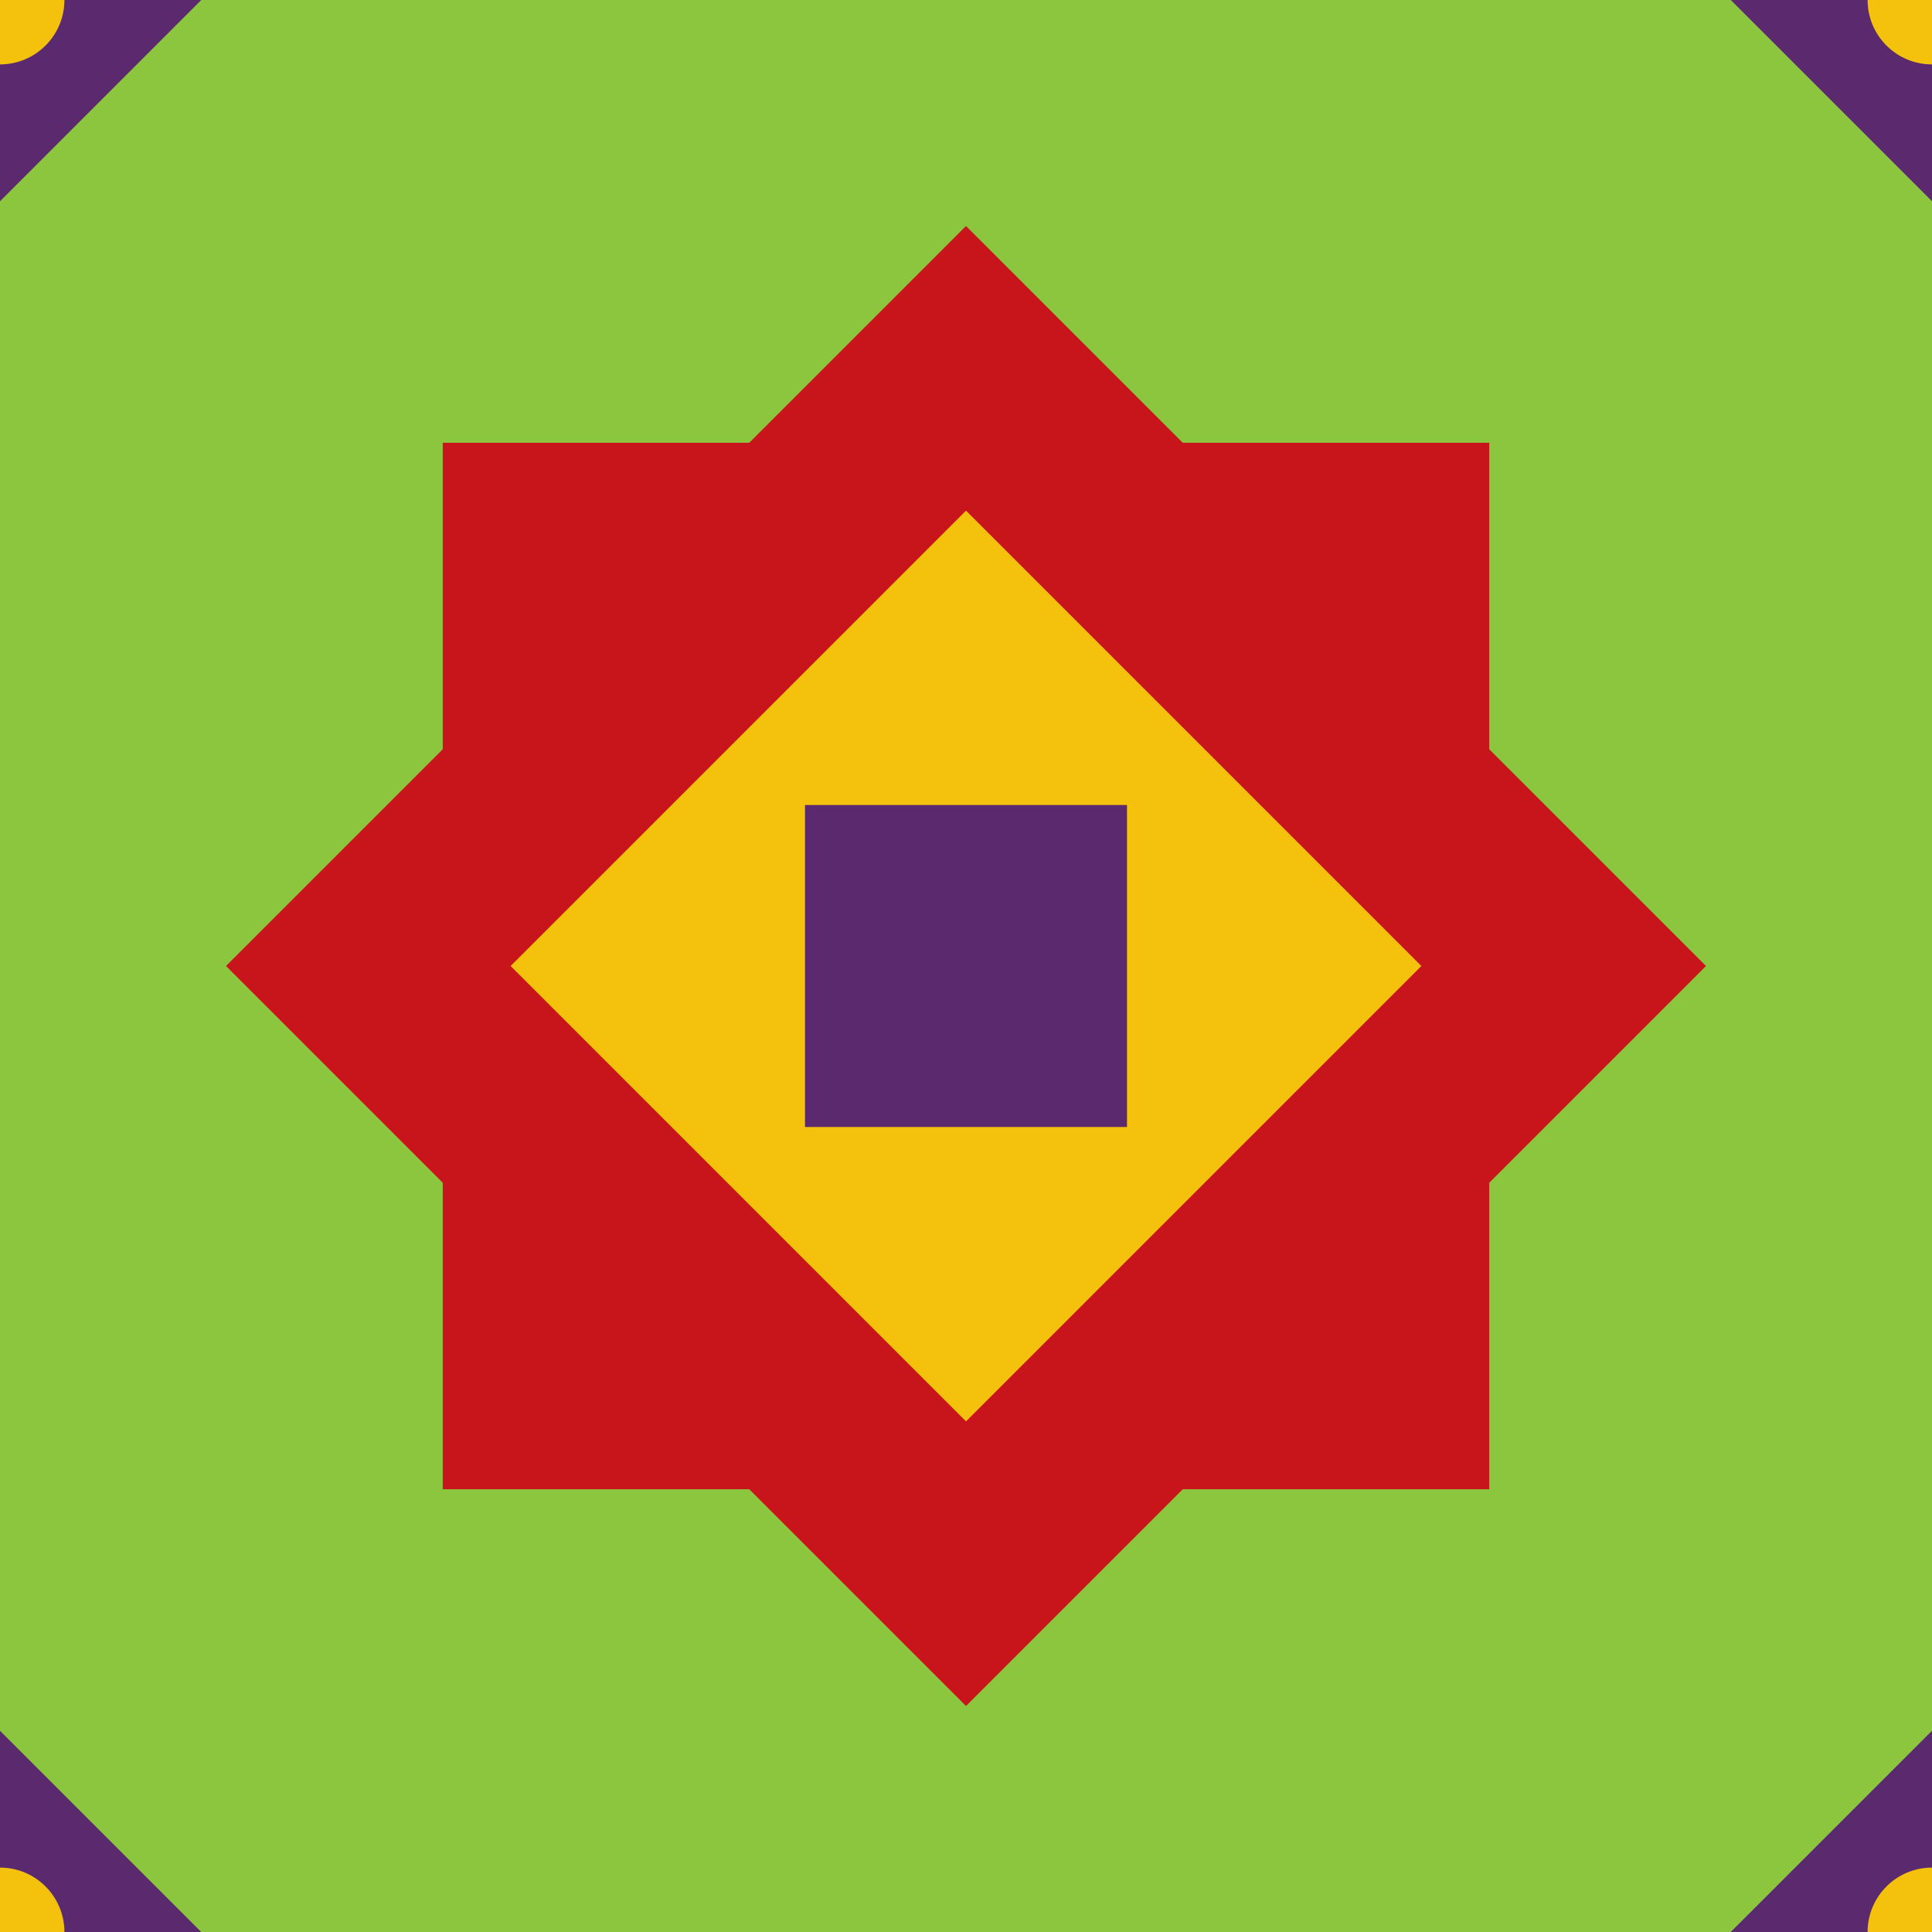
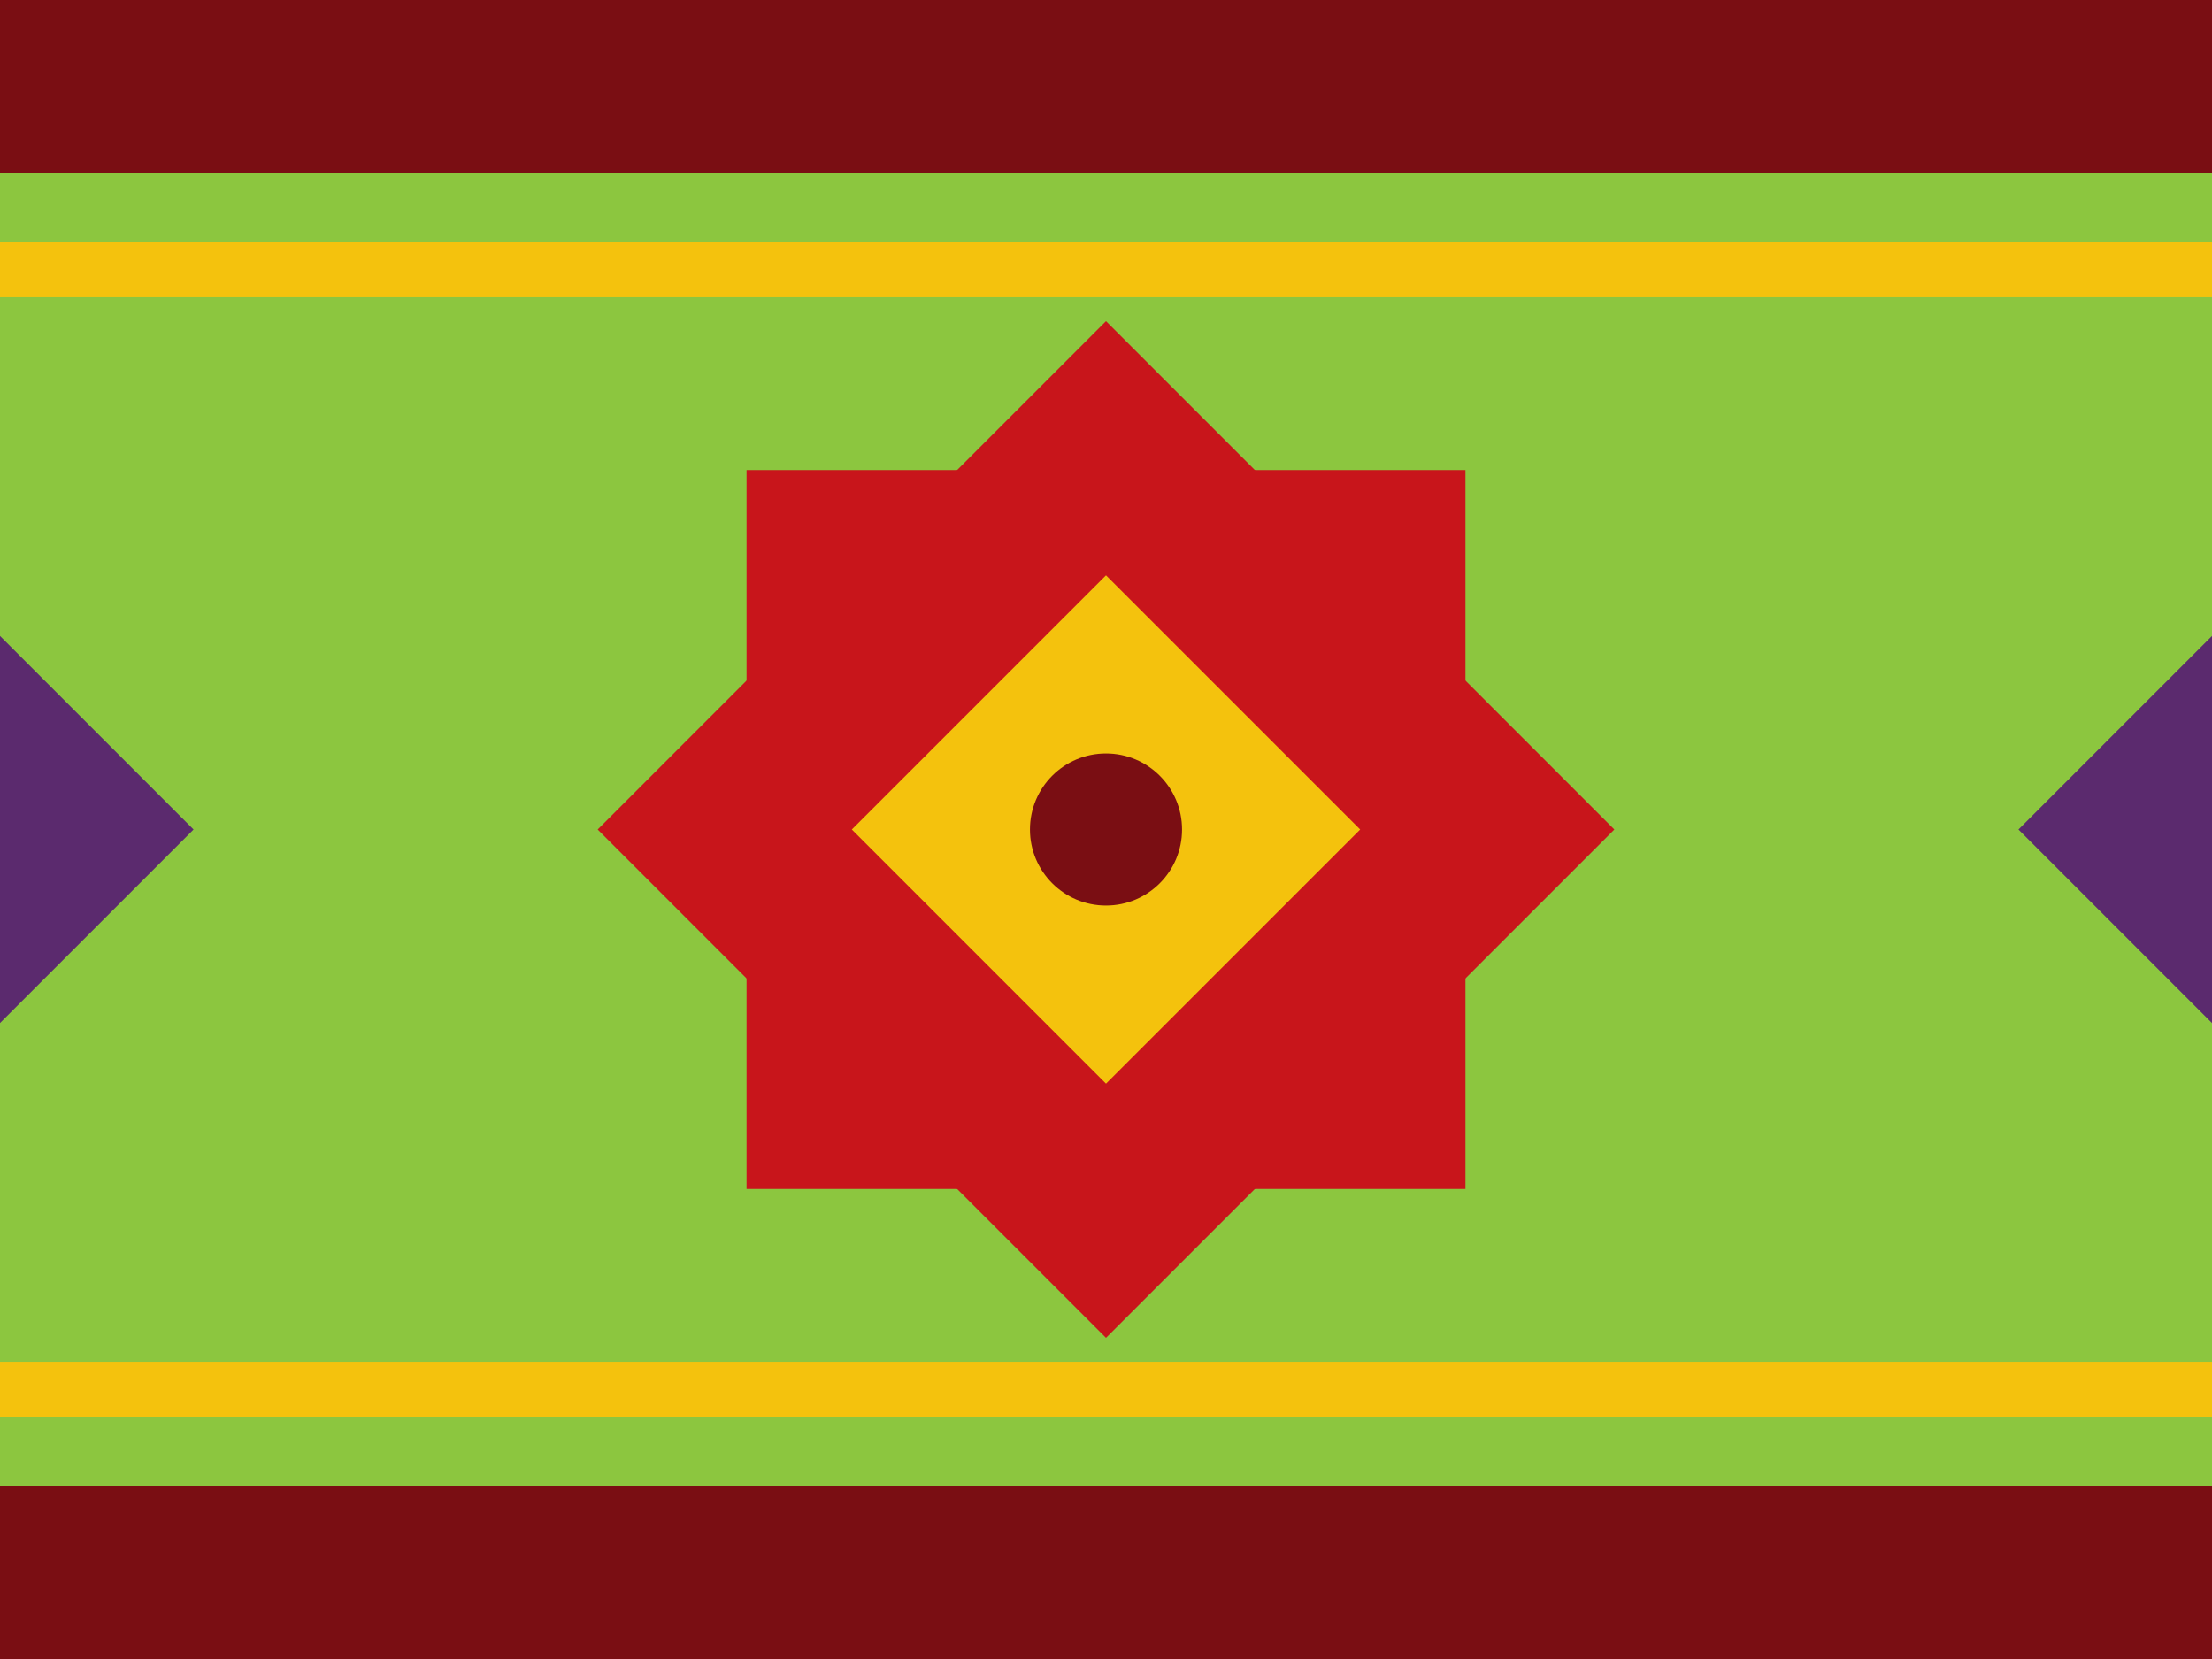
- <svg xmlns="http://www.w3.org/2000/svg" width="48" height="48" viewBox="0 0 48 48">
-   <rect width="48" height="48" fill="#8CC63F" />
-   <g transform="translate(24 24)">
-     <rect x="-13" y="-13" width="26" height="26" fill="#C8151B" />
-     <rect x="-13" y="-13" width="26" height="26" fill="#C8151B" transform="rotate(45)" />
-     <rect x="-8" y="-8" width="16" height="16" fill="#F4C20D" transform="rotate(45)" />
-     <rect x="-4" y="-4" width="8" height="8" fill="#5B2A6E" />
+ <svg xmlns="http://www.w3.org/2000/svg" width="32" height="24" viewBox="0 0 32 24" shape-rendering="geometricPrecision">
+   <rect width="32" height="24" fill="#8CC63F" />
+   <rect width="32" height="2.5" fill="#7A0E13" />
+   <rect y="21.5" width="32" height="2.5" fill="#7A0E13" />
+   <rect y="3.5" width="32" height="0.8" fill="#F4C20D" />
+   <rect y="19.7" width="32" height="0.8" fill="#F4C20D" />
+   <g transform="translate(16 12)">
+     <rect x="-5.2" y="-5.2" width="10.4" height="10.4" fill="#C8151B" />
+     <rect x="-5.2" y="-5.2" width="10.4" height="10.4" fill="#C8151B" transform="rotate(45)" />
+     <rect x="-2.6" y="-2.6" width="5.2" height="5.2" fill="#F4C20D" transform="rotate(45)" />
+     <circle r="1.1" fill="#7A0E13" />
  </g>
-   <g fill="#5B2A6E">
-     <path d="M0 -5 5 0 0 5 -5 0z" />
-     <path d="M48 -5 53 0 48 5 43 0z" />
-     <path d="M0 43 5 48 0 53 -5 48z" />
-     <path d="M48 43 53 48 48 53 43 48z" />
-   </g>
-   <g fill="#F4C20D">
-     <circle cx="0" cy="0" r="1.6" />
-     <circle cx="48" cy="0" r="1.6" />
-     <circle cx="0" cy="48" r="1.6" />
-     <circle cx="48" cy="48" r="1.6" />
-   </g>
+   <path d="M0 9.2 2.8 12 0 14.8z M32 9.2 29.2 12 32 14.8z" fill="#5B2A6E" />
</svg>
